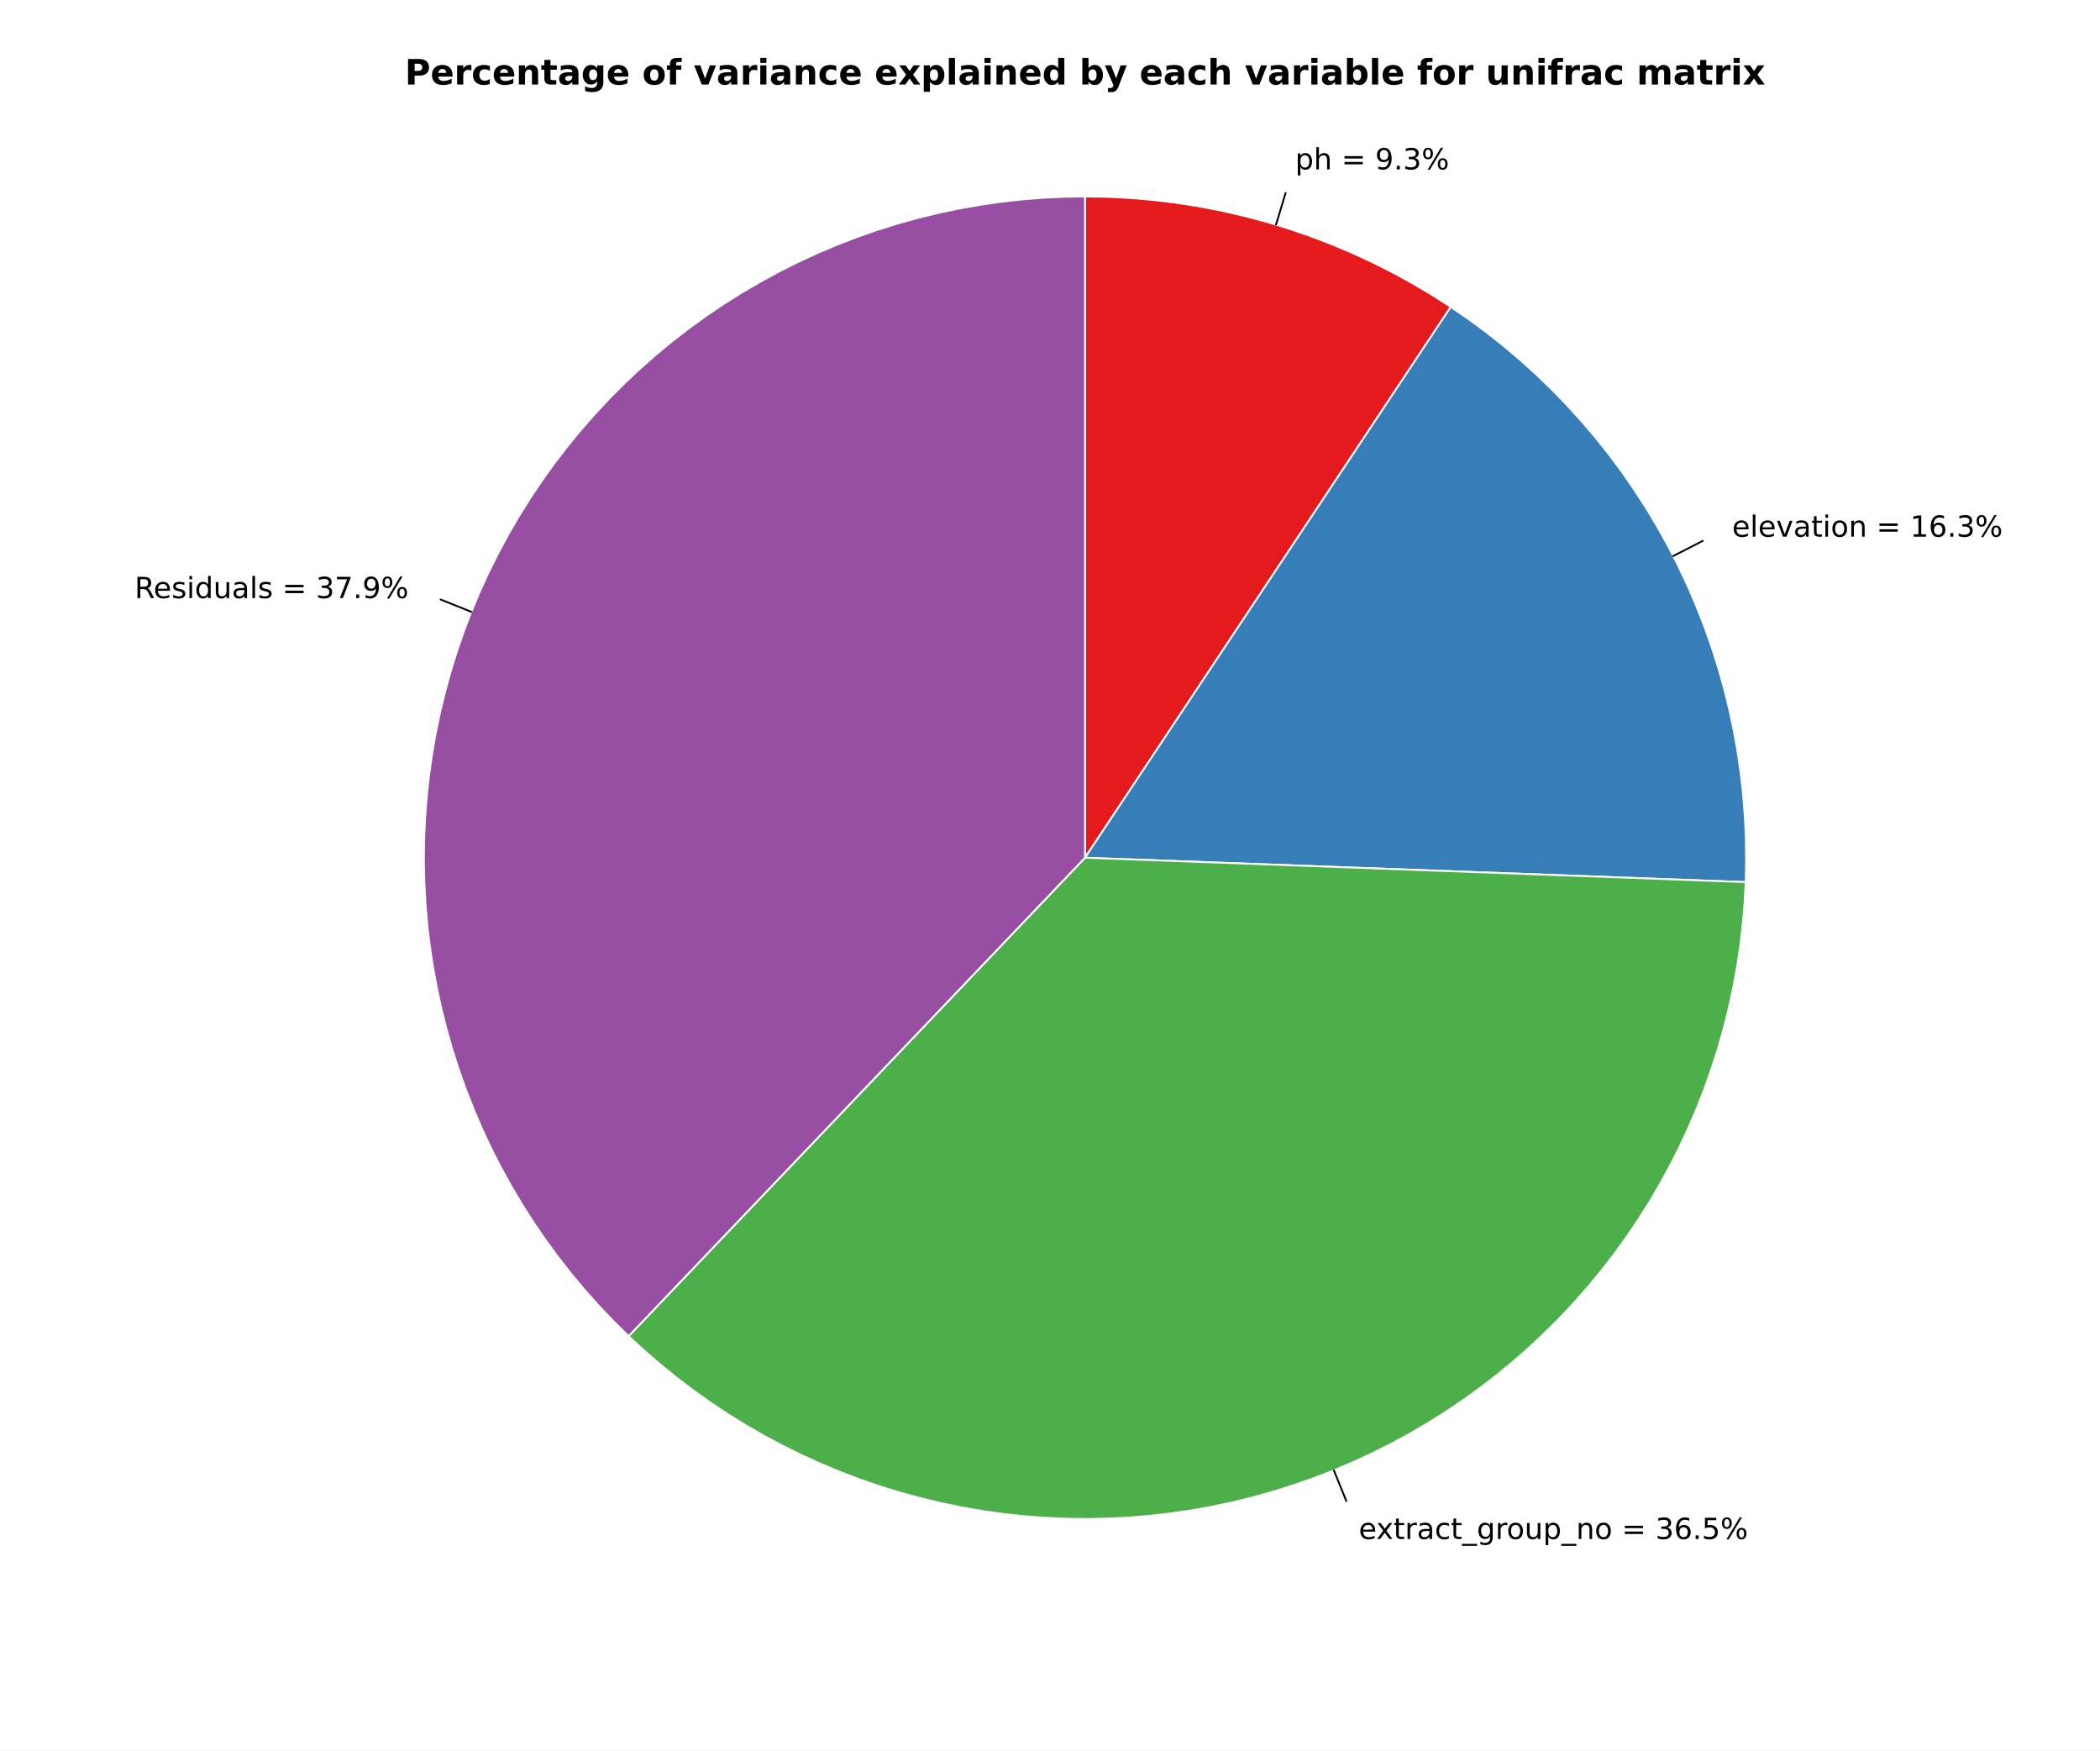
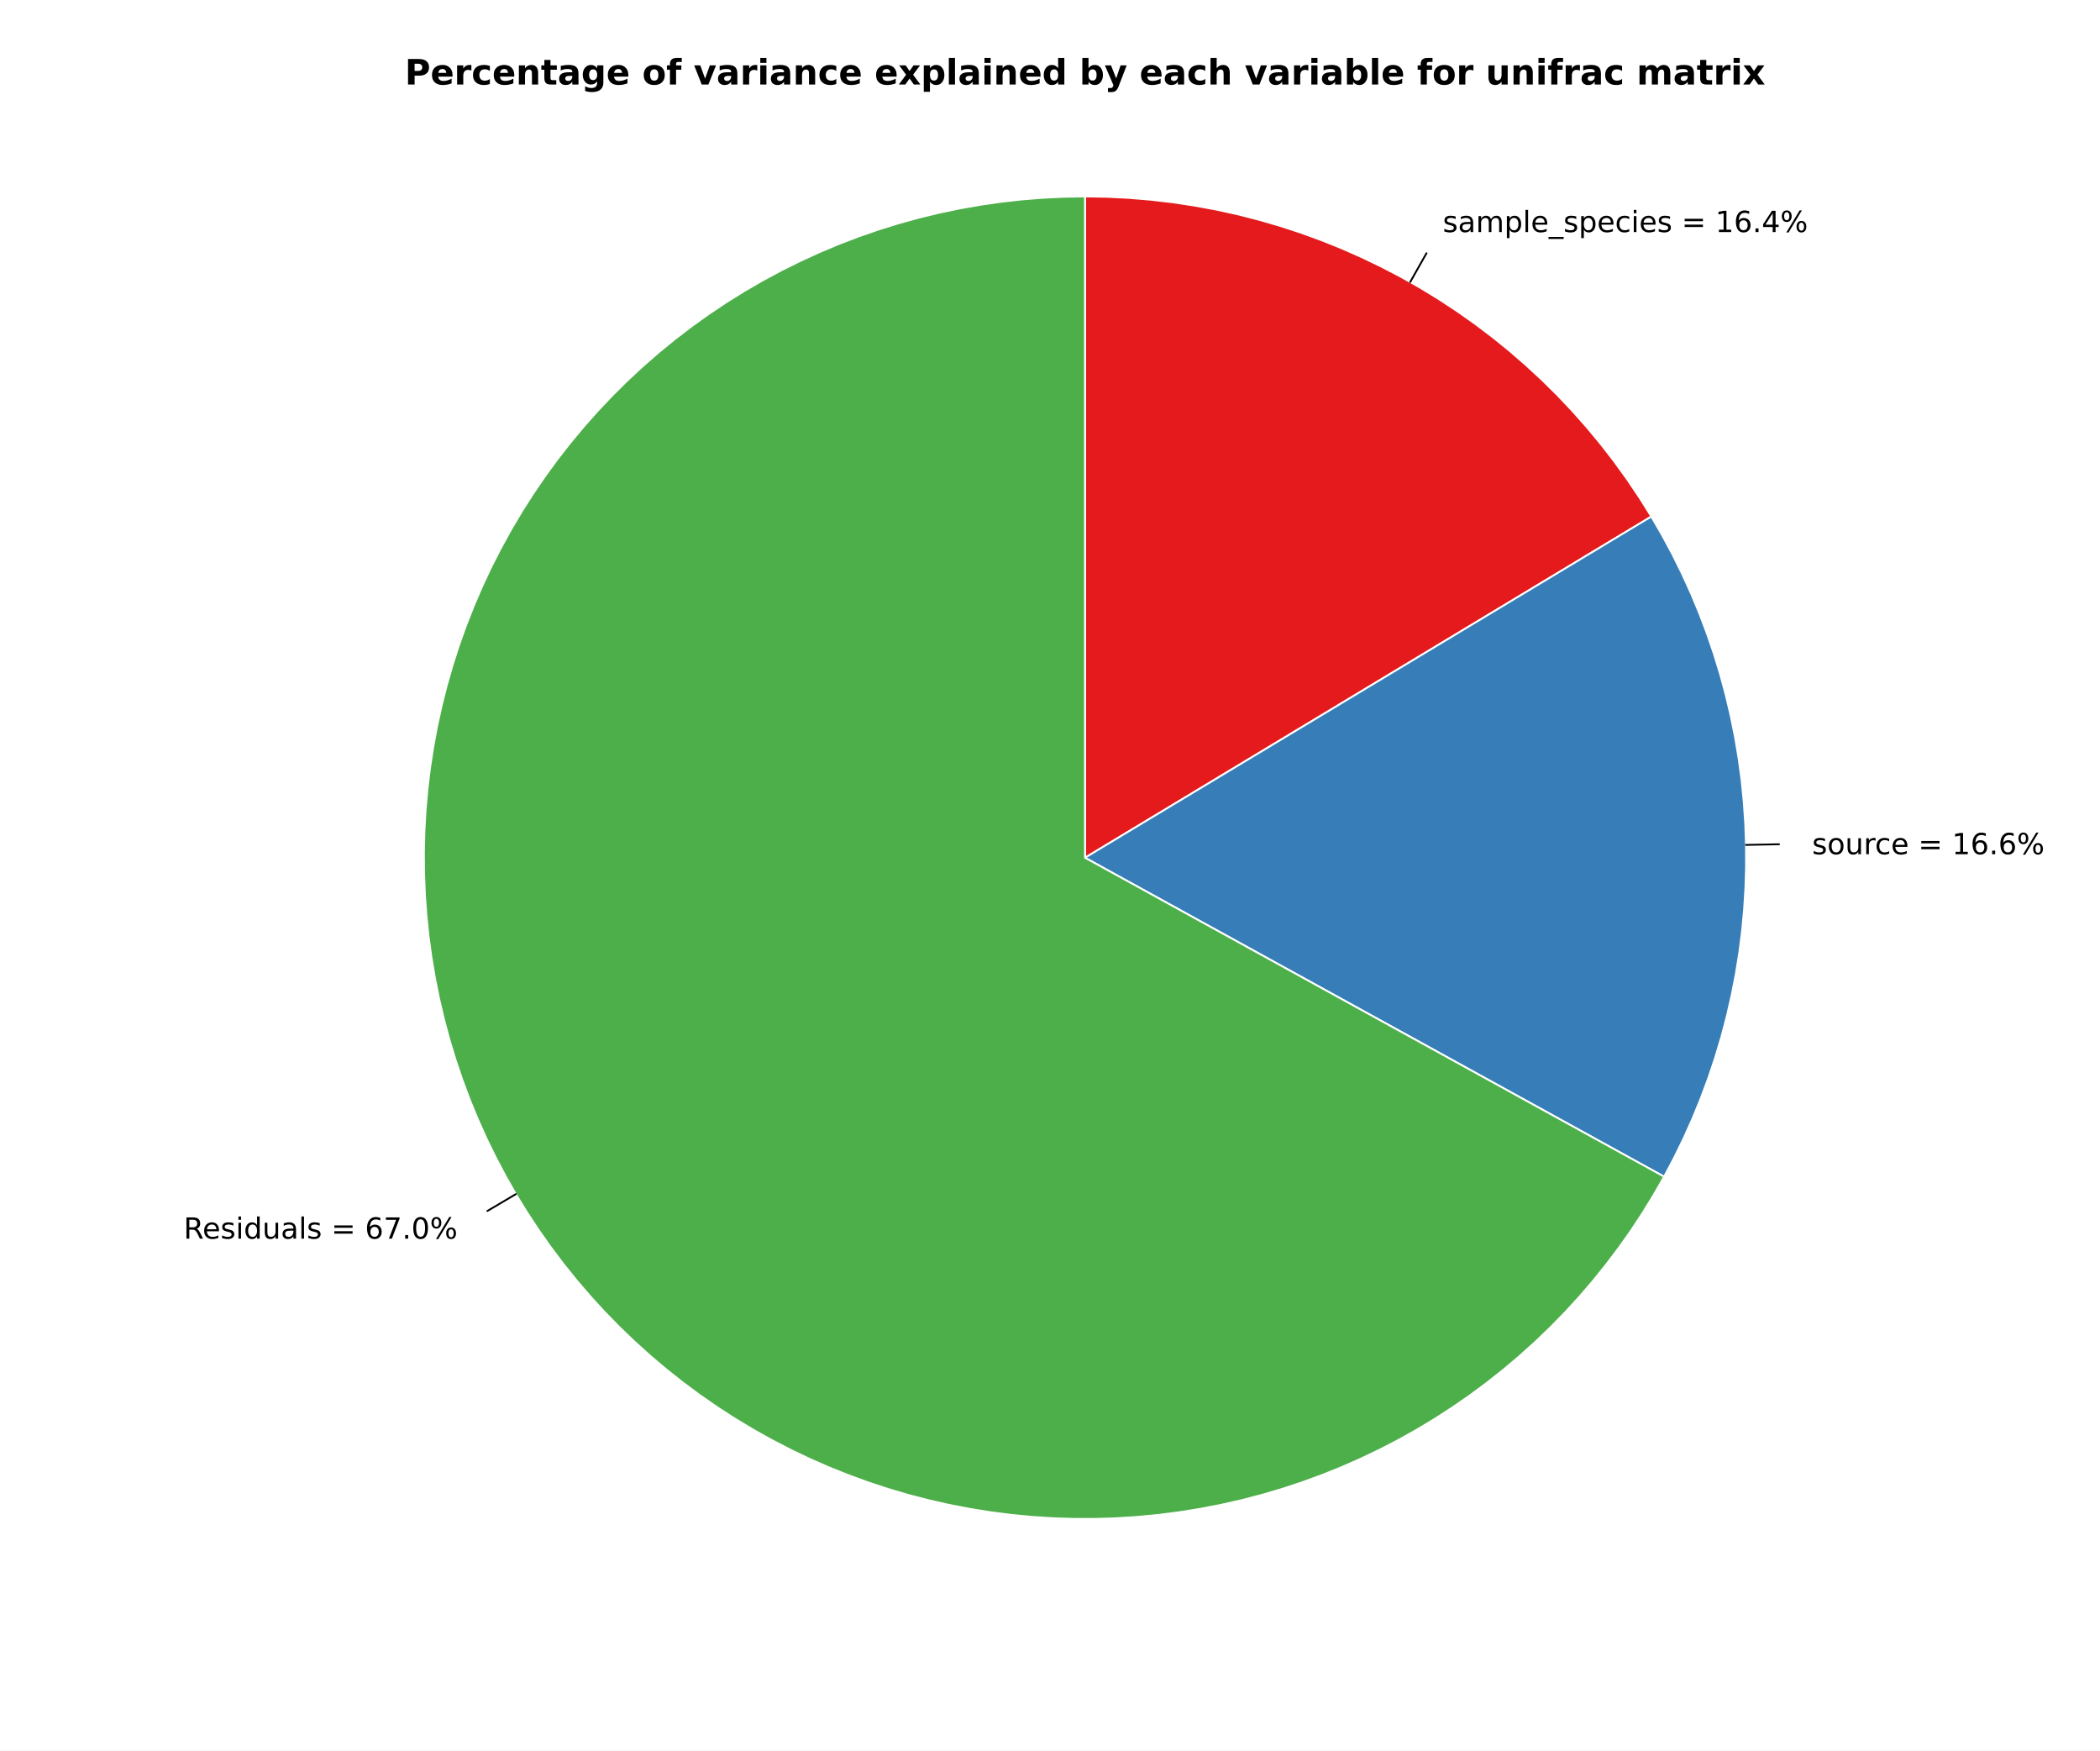
<svg xmlns="http://www.w3.org/2000/svg" viewBox="0 0 864.00 720.00">
  <defs>
    <style type="text/css">
    line, polyline, polygon, path, rect, circle {
      fill: none;
      stroke: #000000;
      stroke-linecap: round;
      stroke-linejoin: round;
      stroke-miterlimit: 10.00;
    }
  </style>
  </defs>
  <rect width="100%" height="100%" style="stroke: none; fill: #FFFFFF;" />
  <defs>
    <clipPath id="cpNTkuMDR8ODMzLjc2fDY0Ni41Nnw1OS4wNA==">
      <rect x="59.04" y="59.04" width="774.72" height="587.52" />
    </clipPath>
  </defs>
-   <polygon points="446.40,80.80 455.78,80.96 465.15,81.45 474.49,82.25 483.80,83.38 493.07,84.83 502.28,86.60 511.43,88.69 520.50,91.09 529.48,93.80 538.36,96.82 547.13,100.14 555.78,103.76 564.31,107.68 572.69,111.89 580.92,116.39 588.99,121.17 596.89,126.23 446.40,352.80 " style="stroke-width: 0.75; stroke: #FFFFFF; fill: #E41A1C;" clip-path="url(#cpNTkuMDR8ODMzLjc2fDY0Ni41Nnw1OS4wNA==)" />
-   <polyline points="525.00,92.40 528.93,79.38 " style="stroke-width: 0.75;" clip-path="url(#cpNTkuMDR8ODMzLjc2fDY0Ni41Nnw1OS4wNA==)" />
+   <polygon points="446.40,80.80 455.42,80.95 464.44,81.40 473.43,82.15 482.40,83.19 491.32,84.54 500.20,86.17 509.01,88.10 517.76,90.33 526.43,92.84 535.01,95.64 543.49,98.72 551.87,102.08 560.13,105.72 568.26,109.63 576.27,113.80 584.12,118.24 591.83,122.94 599.37,127.89 606.75,133.09 613.95,138.53 620.97,144.21 627.79,150.12 634.42,156.25 640.84,162.59 647.04,169.15 653.02,175.91 658.78,182.86 664.30,190.00 669.58,197.32 674.61,204.81 679.40,212.46 446.40,352.80 " style="stroke-width: 0.75; stroke: #FFFFFF; fill: #E41A1C;" clip-path="url(#cpNTkuMDR8ODMzLjc2fDY0Ni41Nnw1OS4wNA==)" />
+   <polyline points="580.21,115.99 586.90,104.15 " style="stroke-width: 0.75;" clip-path="url(#cpNTkuMDR8ODMzLjc2fDY0Ni41Nnw1OS4wNA==)" />
  <defs>
    <clipPath id="cpMC4wMHw4NjQuMDB8NzIwLjAwfDAuMDA=">
      <rect x="0.00" y="0.00" width="864.00" height="720.00" />
    </clipPath>
  </defs>
  <g clip-path="url(#cpMC4wMHw4NjQuMDB8NzIwLjAwfDAuMDA=)">
-     <text x="532.86" y="69.67" style="font-size: 12.00px; font-family: DejaVu Sans;" textLength="63.39px" lengthAdjust="spacingAndGlyphs">ph = 9.3%</text>
+     <text x="593.59" y="95.45" style="font-size: 12.00px; font-family: DejaVu Sans;" textLength="150.25px" lengthAdjust="spacingAndGlyphs">sample_species = 16.4%</text>
  </g>
  <defs>
    <clipPath id="cpNTkuMDR8ODMzLjc2fDY0Ni41Nnw1OS4wNA==">
      <rect x="59.04" y="59.04" width="774.72" height="587.52" />
    </clipPath>
  </defs>
-   <polygon points="596.89,126.23 604.27,131.31 611.49,136.63 618.52,142.18 625.36,147.97 632.01,153.97 638.46,160.20 644.70,166.63 650.73,173.26 656.53,180.09 662.11,187.11 667.45,194.30 672.55,201.67 677.40,209.20 682.01,216.89 686.36,224.72 690.45,232.70 694.27,240.80 697.83,249.03 701.11,257.37 704.11,265.81 706.84,274.35 709.28,282.97 711.44,291.67 713.31,300.43 714.89,309.25 716.18,318.12 717.18,327.03 717.88,335.96 718.29,344.91 718.40,353.87 718.21,362.83 446.40,352.80 " style="stroke-width: 0.75; stroke: #FFFFFF; fill: #377EB8;" clip-path="url(#cpNTkuMDR8ODMzLjc2fDY0Ni41Nnw1OS4wNA==)" />
-   <polyline points="688.44,228.69 700.54,222.49 " style="stroke-width: 0.75;" clip-path="url(#cpNTkuMDR8ODMzLjc2fDY0Ni41Nnw1OS4wNA==)" />
+   <polygon points="679.40,212.46 683.86,220.15 688.07,227.97 692.01,235.93 695.70,244.02 699.12,252.22 702.27,260.53 705.15,268.94 707.75,277.43 710.07,286.01 712.11,294.66 713.87,303.37 715.34,312.13 716.53,320.94 717.42,329.78 718.03,338.64 718.35,347.53 718.38,356.41 718.11,365.29 717.56,374.16 716.72,383.01 715.59,391.82 714.17,400.59 712.46,409.32 710.48,417.98 708.21,426.57 705.66,435.08 702.83,443.50 699.73,451.83 696.36,460.05 692.72,468.16 688.82,476.15 684.67,484.00 446.40,352.80 " style="stroke-width: 0.75; stroke: #FFFFFF; fill: #377EB8;" clip-path="url(#cpNTkuMDR8ODMzLjc2fDY0Ni41Nnw1OS4wNA==)" />
+   <polyline points="718.35,347.53 731.95,347.26 " style="stroke-width: 0.75;" clip-path="url(#cpNTkuMDR8ODMzLjc2fDY0Ni41Nnw1OS4wNA==)" />
  <defs>
    <clipPath id="cpMC4wMHw4NjQuMDB8NzIwLjAwfDAuMDA=">
      <rect x="0.00" y="0.00" width="864.00" height="720.00" />
    </clipPath>
  </defs>
  <g clip-path="url(#cpMC4wMHw4NjQuMDB8NzIwLjAwfDAuMDA=)">
-     <text x="712.64" y="220.76" style="font-size: 12.00px; font-family: DejaVu Sans;" textLength="111.35px" lengthAdjust="spacingAndGlyphs">elevation = 16.3%</text>
+     <text x="745.54" y="351.37" style="font-size: 12.00px; font-family: DejaVu Sans;" textLength="95.92px" lengthAdjust="spacingAndGlyphs">source = 16.6%</text>
  </g>
  <defs>
    <clipPath id="cpNTkuMDR8ODMzLjc2fDY0Ni41Nnw1OS4wNA==">
      <rect x="59.04" y="59.04" width="774.72" height="587.52" />
    </clipPath>
  </defs>
-   <polygon points="718.21,362.83 717.76,371.49 717.02,380.14 716.01,388.75 714.73,397.33 713.17,405.86 711.35,414.34 709.25,422.75 706.89,431.10 704.26,439.36 701.37,447.54 698.22,455.62 694.81,463.60 691.15,471.46 687.24,479.20 683.09,486.82 678.70,494.30 674.07,501.63 669.21,508.81 664.12,515.84 658.81,522.70 653.29,529.38 647.55,535.89 641.61,542.21 635.48,548.33 629.15,554.26 622.63,559.99 615.94,565.50 609.07,570.80 602.04,575.87 594.84,580.72 587.50,585.34 580.02,589.72 572.40,593.86 564.65,597.75 556.78,601.40 548.79,604.79 540.71,607.93 532.53,610.80 524.26,613.42 515.91,615.77 507.49,617.85 499.01,619.66 490.47,621.21 481.89,622.47 473.28,623.47 464.64,624.19 455.97,624.63 447.30,624.80 438.63,624.69 429.97,624.30 421.32,623.64 412.70,622.70 404.11,621.49 395.56,620.01 387.07,618.25 378.64,616.22 370.27,613.93 361.99,611.37 353.79,608.55 345.68,605.46 337.68,602.12 329.78,598.53 322.01,594.69 314.36,590.60 306.84,586.27 299.47,581.70 292.25,576.90 285.18,571.87 278.28,566.62 271.55,561.15 264.99,555.47 258.62,549.59 446.40,352.80 " style="stroke-width: 0.75; stroke: #FFFFFF; fill: #4DAF4A;" clip-path="url(#cpNTkuMDR8ODMzLjc2fDY0Ni41Nnw1OS4wNA==)" />
-   <polyline points="548.79,604.79 553.91,617.39 " style="stroke-width: 0.75;" clip-path="url(#cpNTkuMDR8ODMzLjc2fDY0Ni41Nnw1OS4wNA==)" />
+   <polygon points="684.67,484.00 680.36,491.53 675.82,498.92 671.05,506.16 666.04,513.24 660.81,520.16 655.37,526.91 649.71,533.49 643.85,539.88 637.78,546.08 631.53,552.08 625.08,557.88 618.45,563.47 611.64,568.85 604.67,574.01 597.54,578.94 590.25,583.65 582.82,588.12 575.25,592.35 567.55,596.33 559.72,600.07 551.78,603.56 543.73,606.79 535.58,609.76 527.35,612.48 519.03,614.92 510.63,617.11 502.17,619.02 493.66,620.66 485.09,622.03 476.49,623.13 467.86,623.95 459.20,624.50 450.53,624.77 441.86,624.76 433.19,624.48 424.54,623.92 415.90,623.09 407.30,621.98 398.74,620.59 390.23,618.94 381.77,617.01 373.38,614.82 365.07,612.35 356.83,609.63 348.69,606.64 340.65,603.40 332.71,599.90 324.89,596.15 317.19,592.15 309.63,587.91 302.20,583.43 294.92,578.72 287.80,573.77 280.83,568.60 274.04,563.22 267.42,557.61 260.98,551.80 254.73,545.79 248.67,539.58 242.82,533.18 237.17,526.60 231.74,519.84 226.52,512.91 221.53,505.82 216.76,498.57 212.23,491.18 207.94,483.64 203.89,475.97 200.08,468.18 196.53,460.27 193.23,452.25 190.19,444.13 187.41,435.91 184.89,427.61 182.64,419.24 180.65,410.79 178.94,402.29 177.50,393.74 176.33,385.15 175.44,376.52 174.82,367.87 174.48,359.20 174.41,350.53 174.62,341.86 175.11,333.20 175.87,324.56 176.91,315.95 178.22,307.38 179.80,298.85 181.66,290.38 183.78,281.97 186.18,273.63 188.83,265.38 191.75,257.21 194.93,249.14 198.36,241.18 202.04,233.32 205.98,225.60 210.16,217.99 214.57,210.53 219.23,203.21 224.11,196.05 229.22,189.04 234.55,182.20 240.10,175.53 245.86,169.04 251.82,162.74 257.97,156.64 264.32,150.73 270.86,145.03 277.57,139.54 284.46,134.26 291.51,129.21 298.71,124.39 306.07,119.79 313.57,115.44 321.21,111.32 328.97,107.46 336.85,103.84 344.84,100.47 352.94,97.36 361.13,94.51 369.41,91.92 377.76,89.60 386.19,87.55 394.68,85.76 403.22,84.25 411.80,83.01 420.42,82.04 429.07,81.35 437.73,80.94 446.40,80.80 446.40,352.80 " style="stroke-width: 0.75; stroke: #FFFFFF; fill: #4DAF4A;" clip-path="url(#cpNTkuMDR8ODMzLjc2fDY0Ni41Nnw1OS4wNA==)" />
+   <polyline points="212.23,491.18 200.52,498.10 " style="stroke-width: 0.75;" clip-path="url(#cpNTkuMDR8ODMzLjc2fDY0Ni41Nnw1OS4wNA==)" />
  <defs>
    <clipPath id="cpMC4wMHw4NjQuMDB8NzIwLjAwfDAuMDA=">
      <rect x="0.00" y="0.00" width="864.00" height="720.00" />
    </clipPath>
  </defs>
  <g clip-path="url(#cpMC4wMHw4NjQuMDB8NzIwLjAwfDAuMDA=)">
-     <text x="559.03" y="633.03" style="font-size: 12.00px; font-family: DejaVu Sans;" textLength="160.65px" lengthAdjust="spacingAndGlyphs">extract_group_no = 36.5%</text>
-   </g>
-   <defs>
-     <clipPath id="cpNTkuMDR8ODMzLjc2fDY0Ni41Nnw1OS4wNA==">
-       <rect x="59.04" y="59.04" width="774.72" height="587.52" />
-     </clipPath>
-   </defs>
-   <polygon points="258.62,549.59 252.39,543.45 246.37,537.11 240.54,530.58 234.93,523.87 229.54,516.99 224.38,509.93 219.44,502.71 214.74,495.33 210.27,487.81 206.05,480.15 202.08,472.36 198.37,464.44 194.91,456.41 191.70,448.27 188.77,440.03 186.10,431.70 183.69,423.29 181.56,414.81 179.71,406.26 178.12,397.66 176.82,389.01 175.80,380.33 175.05,371.61 174.59,362.88 174.40,354.13 174.50,345.39 174.88,336.65 175.54,327.93 176.48,319.23 177.70,310.57 179.19,301.95 180.97,293.39 183.02,284.88 185.34,276.45 187.92,268.10 190.78,259.83 193.90,251.66 197.29,243.59 200.93,235.64 204.82,227.81 208.96,220.11 213.35,212.54 217.98,205.12 222.85,197.85 227.94,190.75 233.27,183.81 238.81,177.04 244.57,170.46 250.54,164.06 256.71,157.86 263.07,151.87 269.63,146.07 276.36,140.50 283.28,135.14 290.36,130.01 297.60,125.11 305.00,120.44 312.55,116.02 320.23,111.83 328.04,107.90 335.98,104.22 344.03,100.80 352.18,97.64 360.43,94.74 368.77,92.11 377.20,89.75 385.69,87.66 394.24,85.85 402.85,84.31 411.51,83.05 420.20,82.06 428.92,81.36 437.65,80.94 446.40,80.80 446.40,352.80 " style="stroke-width: 0.75; stroke: #FFFFFF; fill: #984EA3;" clip-path="url(#cpNTkuMDR8ODMzLjc2fDY0Ni41Nnw1OS4wNA==)" />
-   <polyline points="193.90,251.66 181.28,246.60 " style="stroke-width: 0.75;" clip-path="url(#cpNTkuMDR8ODMzLjc2fDY0Ni41Nnw1OS4wNA==)" />
-   <defs>
-     <clipPath id="cpMC4wMHw4NjQuMDB8NzIwLjAwfDAuMDA=">
-       <rect x="0.00" y="0.00" width="864.00" height="720.00" />
-     </clipPath>
-   </defs>
-   <g clip-path="url(#cpMC4wMHw4NjQuMDB8NzIwLjAwfDAuMDA=)">
-     <text x="55.38" y="246.02" style="font-size: 12.00px; font-family: DejaVu Sans;" textLength="113.27px" lengthAdjust="spacingAndGlyphs">Residuals = 37.9%</text>
+     <text x="75.54" y="509.49" style="font-size: 12.00px; font-family: DejaVu Sans;" textLength="113.27px" lengthAdjust="spacingAndGlyphs">Residuals = 67.0%</text>
  </g>
  <g clip-path="url(#cpMC4wMHw4NjQuMDB8NzIwLjAwfDAuMDA=)">
    <text x="166.55" y="34.77" style="font-size: 14.40px; font-weight: bold; font-family: DejaVu Sans;" textLength="559.70px" lengthAdjust="spacingAndGlyphs">Percentage of variance explained by each variable for unifrac matrix</text>
  </g>
</svg>
